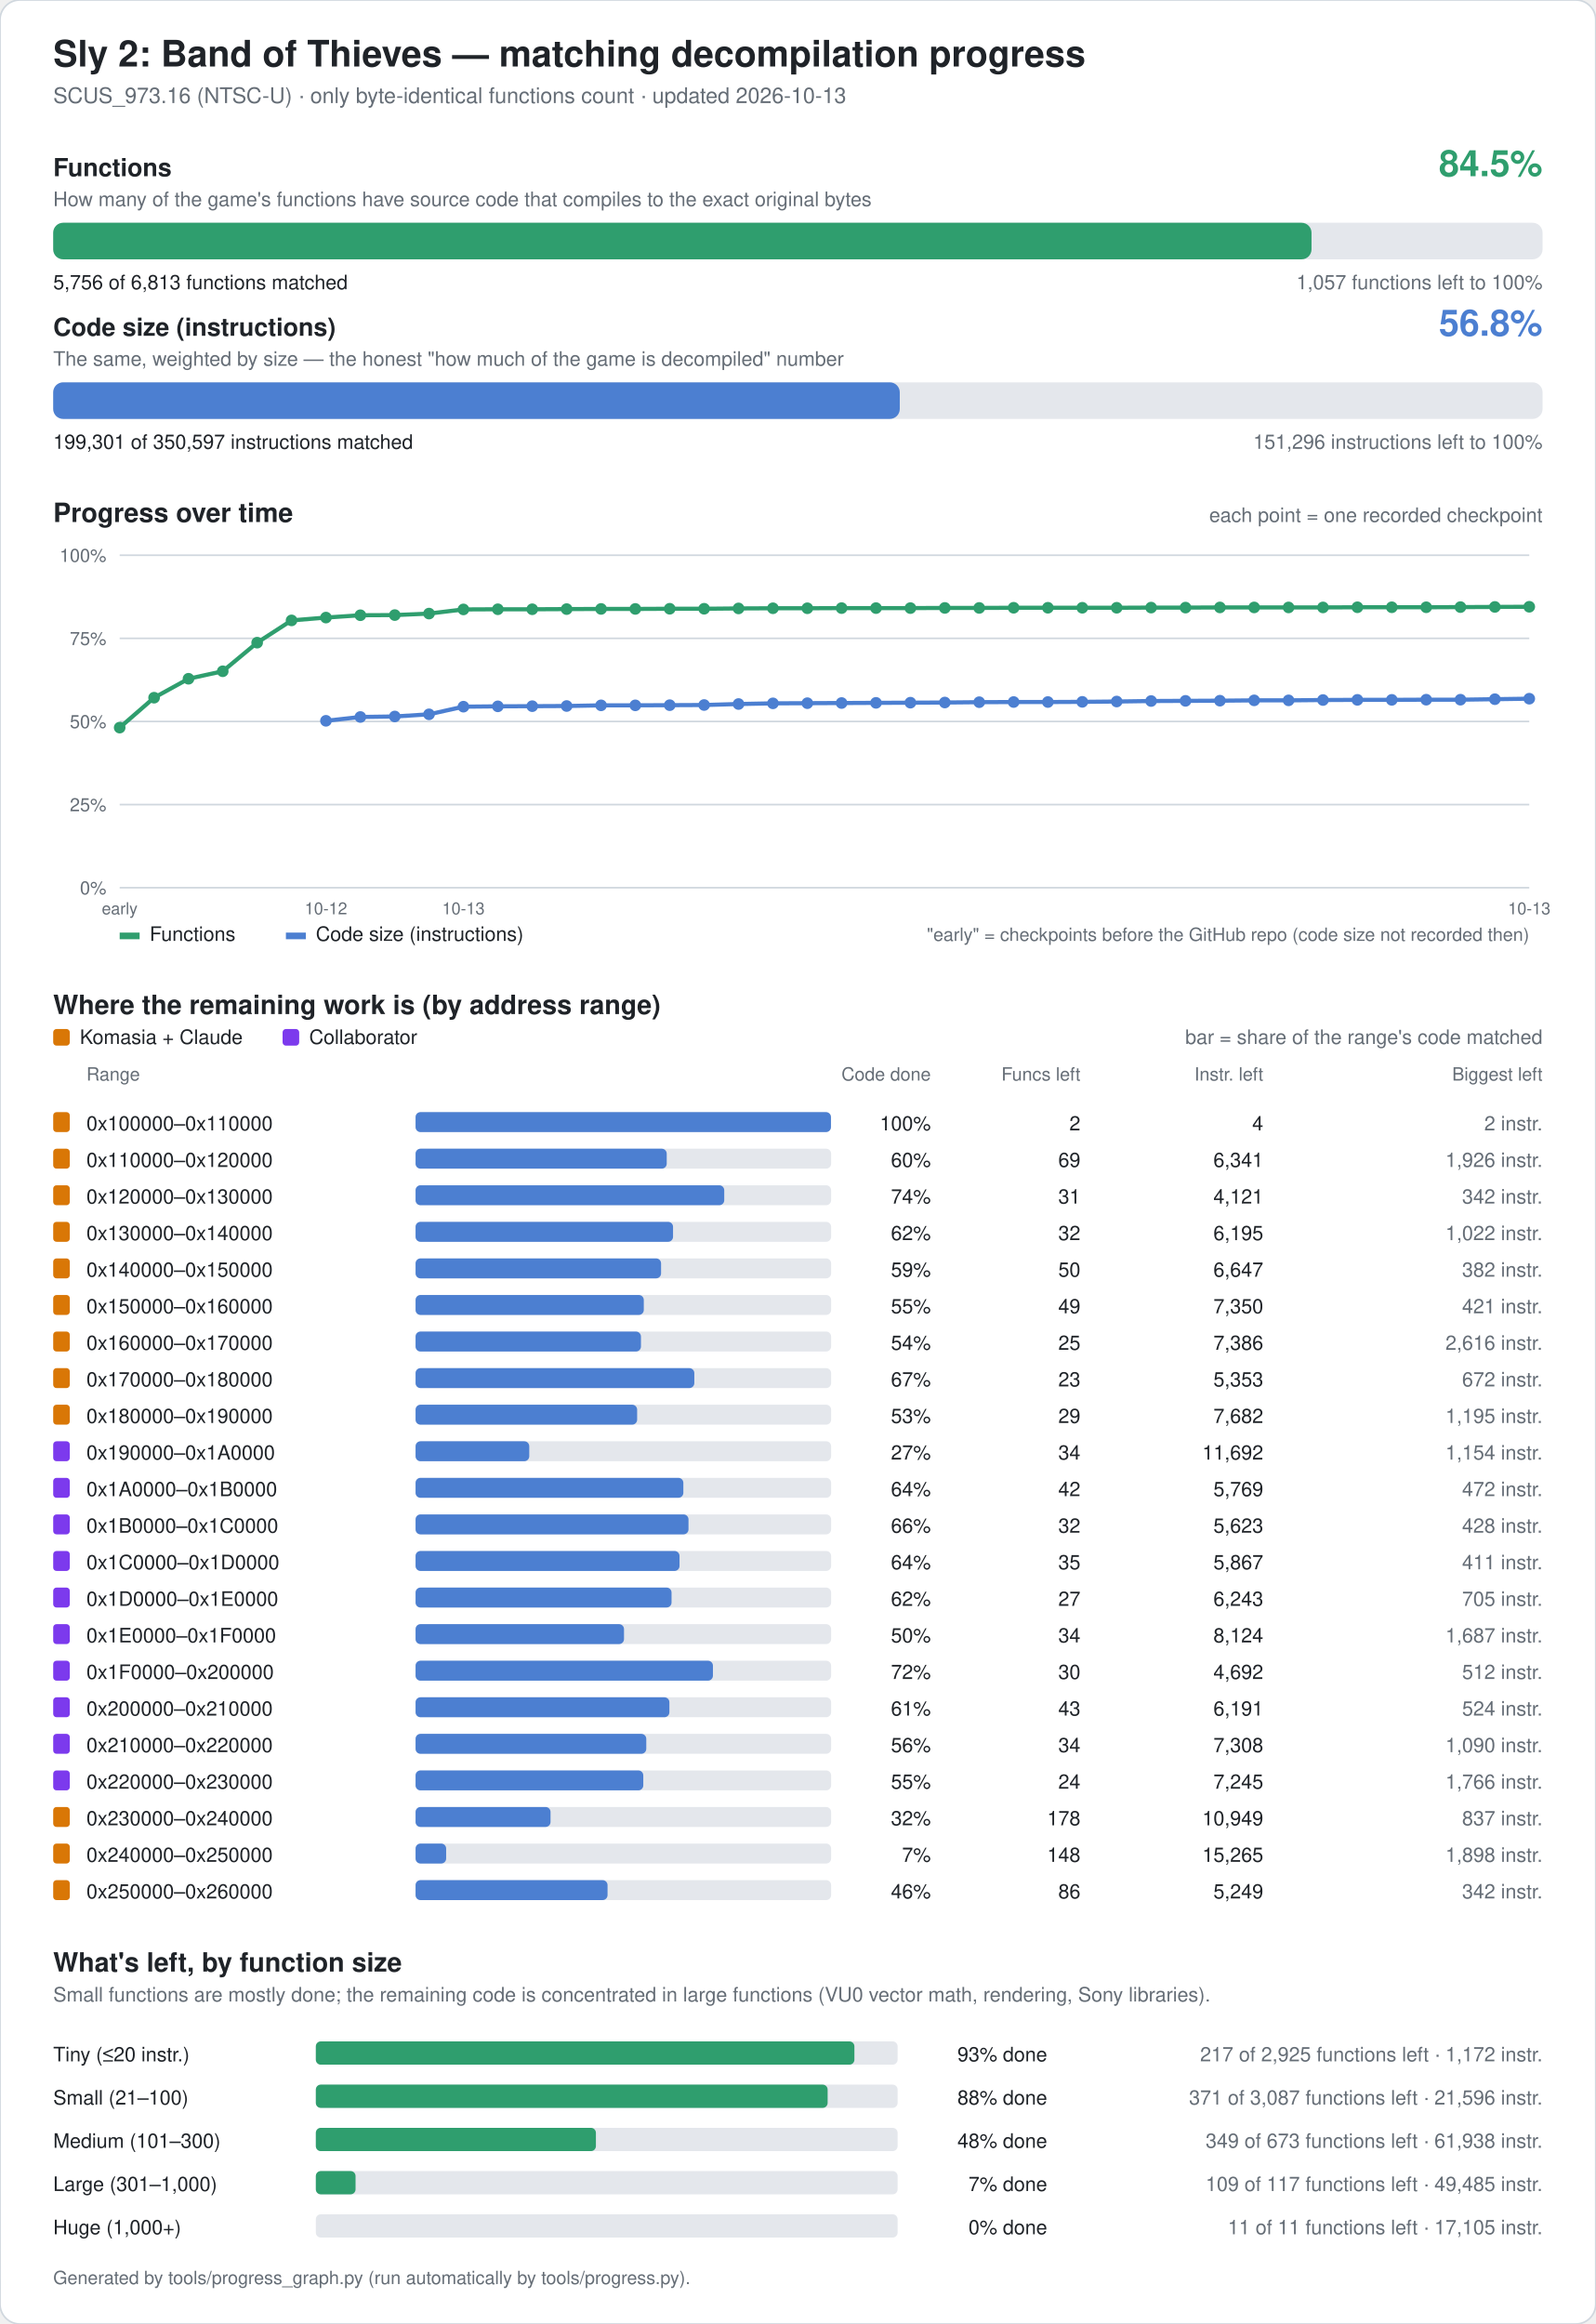
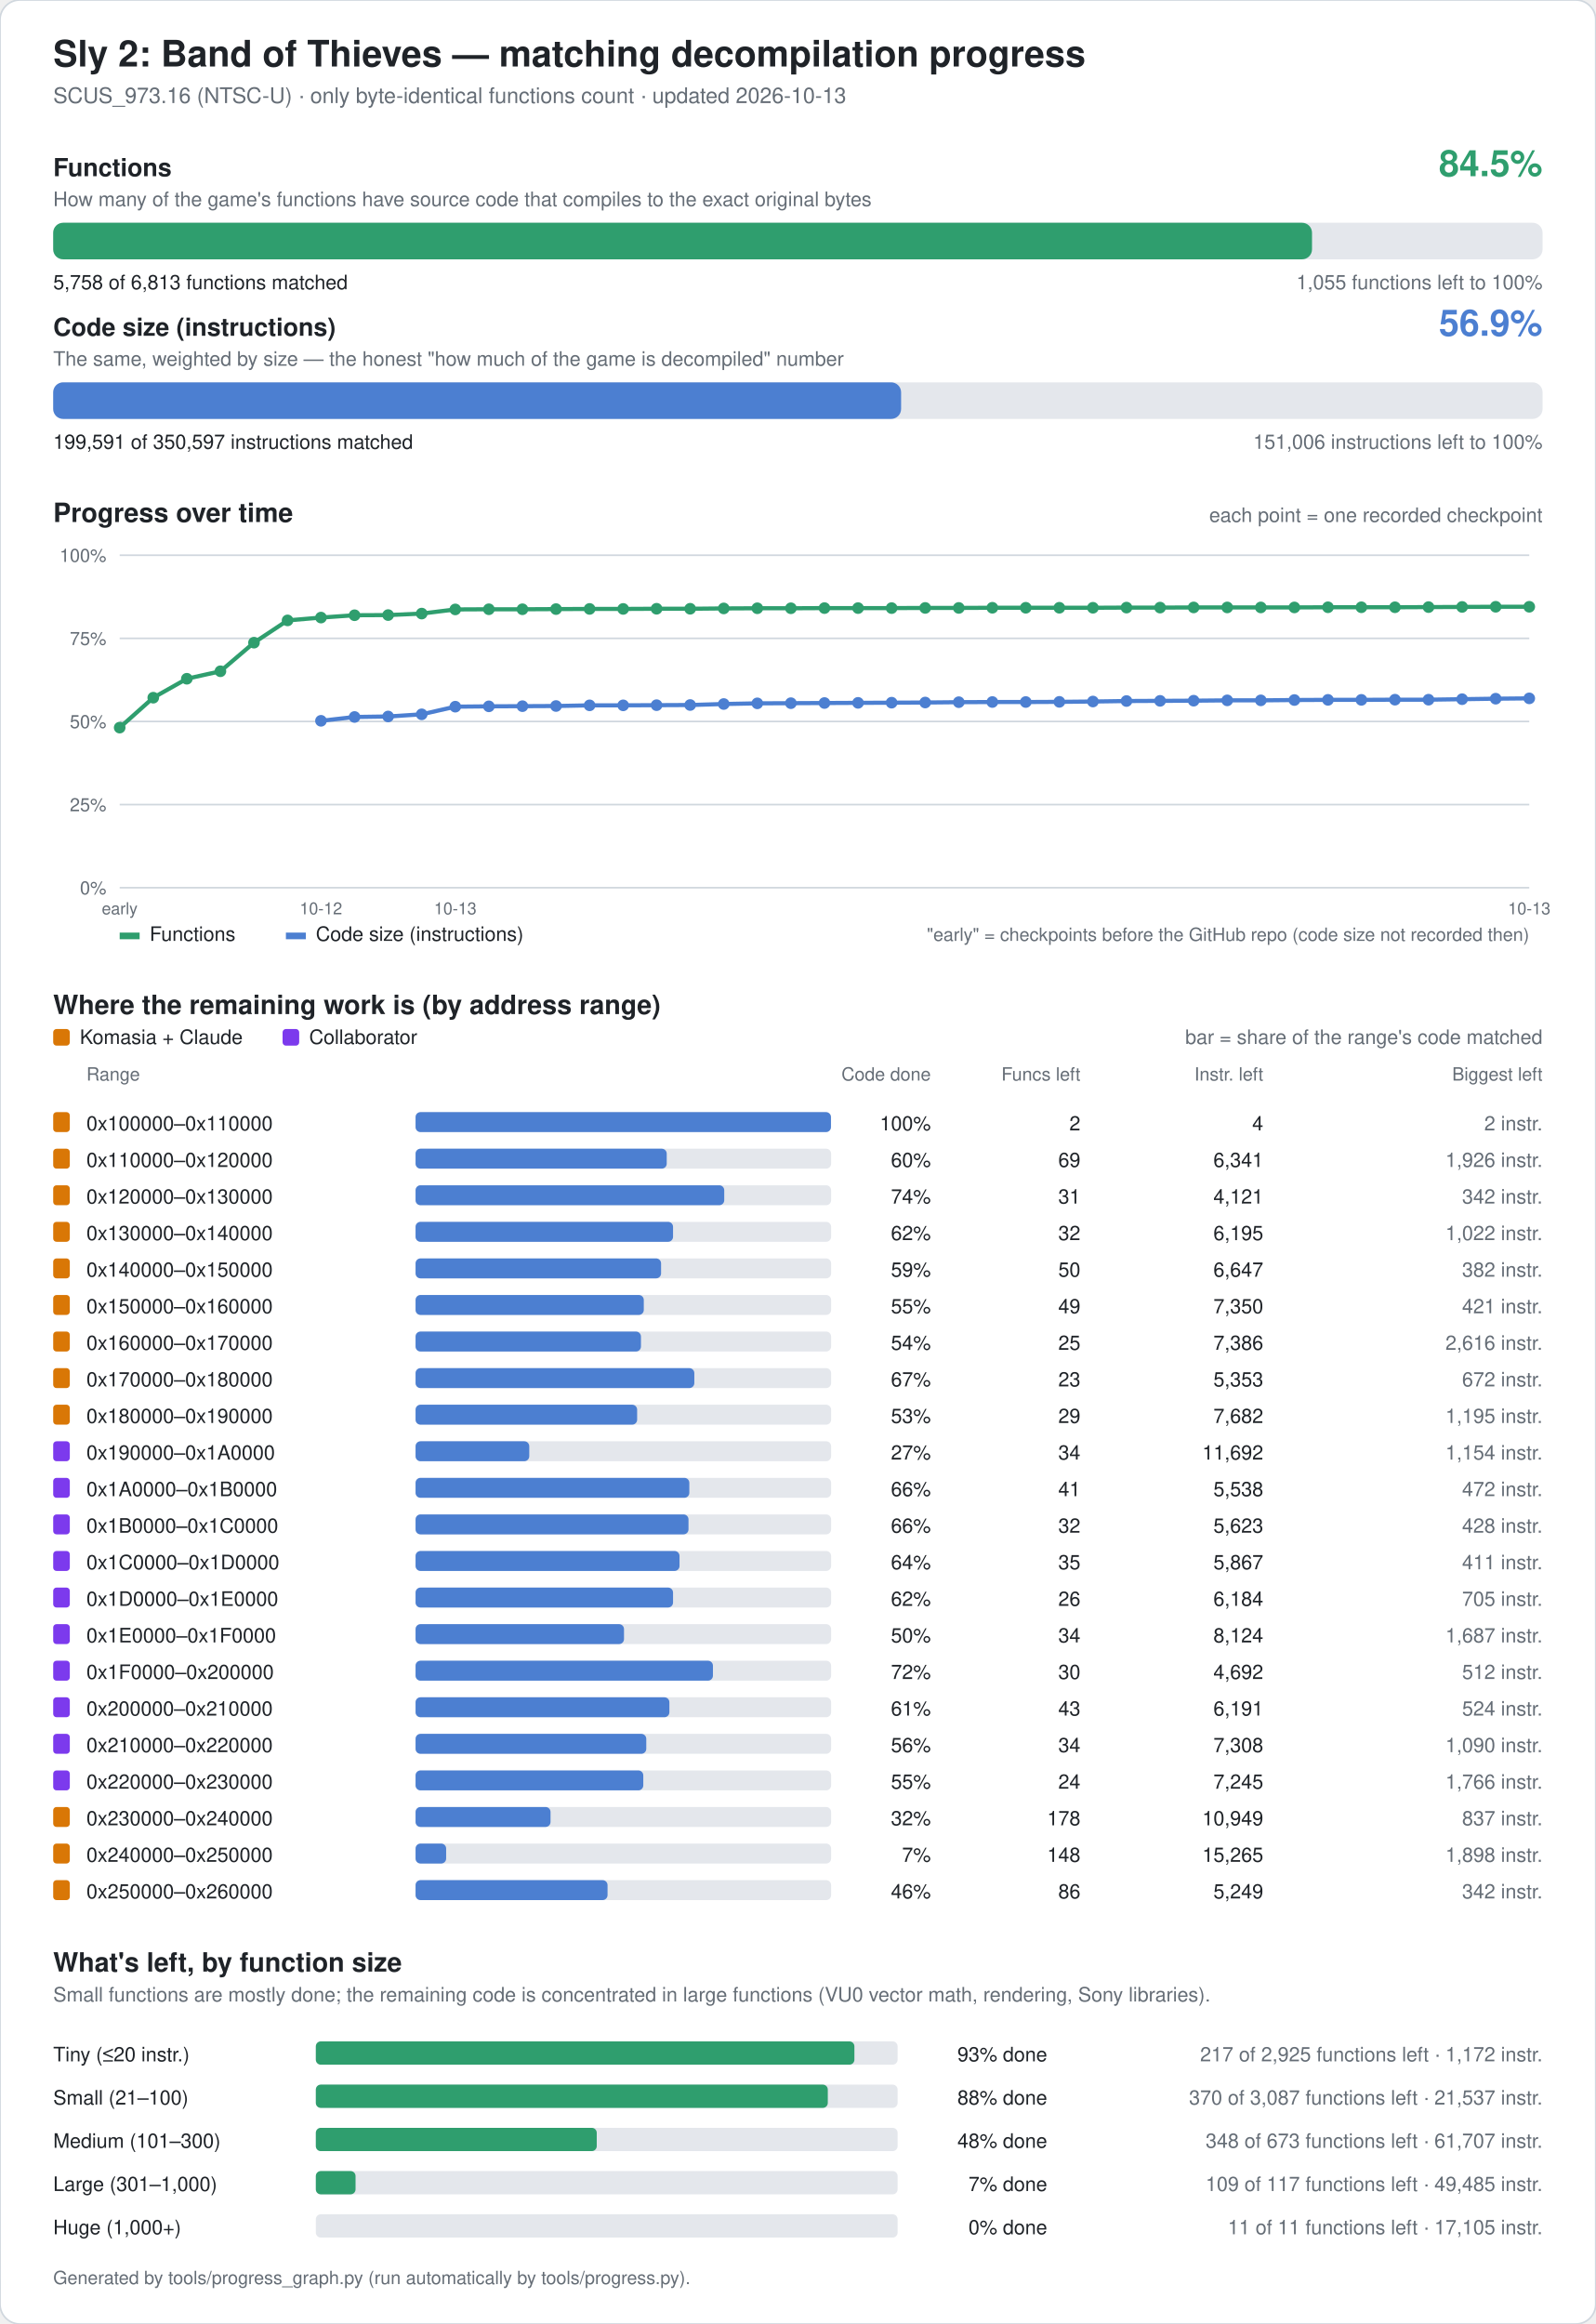
<svg xmlns="http://www.w3.org/2000/svg" width="960" height="1398" viewBox="0 0 960 1398" font-family="-apple-system,BlinkMacSystemFont,Segoe UI,Helvetica,Arial,sans-serif">
  <rect width="960" height="1398" rx="12" fill="#ffffff" stroke="#d0d7de" />
  <text x="32.0" y="40.0" font-size="22" fill="#1f2328" text-anchor="start" font-weight="bold">Sly 2: Band of Thieves — matching decompilation progress</text>
  <text x="32.0" y="62.0" font-size="13" fill="#656d76" text-anchor="start" font-weight="normal">SCUS_973.16 (NTSC-U) · only byte-identical functions count · updated 2026-10-13</text>
  <text x="32.0" y="106.0" font-size="15" fill="#1f2328" text-anchor="start" font-weight="bold">Functions</text>
  <text x="928.0" y="106.0" font-size="22" fill="#2f9e6e" text-anchor="end" font-weight="bold">84.5%</text>
  <text x="32.0" y="124.0" font-size="12" fill="#656d76" text-anchor="start" font-weight="normal">How many of the game's functions have source code that compiles to the exact original bytes</text>
  <rect x="32" y="134" width="896" height="22" rx="6" fill="#e4e7ec" />
-   <rect x="32" y="134" width="757.0" height="22" rx="6" fill="#2f9e6e" />
-   <text x="32.0" y="174.0" font-size="12" fill="#1f2328" text-anchor="start" font-weight="normal">5,756 of 6,813 functions matched</text>
-   <text x="928.0" y="174.0" font-size="12" fill="#656d76" text-anchor="end" font-weight="normal">1,057 functions left to 100%</text>
+   <rect x="32" y="134" width="757.3" height="22" rx="6" fill="#2f9e6e" />
+   <text x="32.0" y="174.0" font-size="12" fill="#1f2328" text-anchor="start" font-weight="normal">5,758 of 6,813 functions matched</text>
+   <text x="928.0" y="174.0" font-size="12" fill="#656d76" text-anchor="end" font-weight="normal">1,055 functions left to 100%</text>
  <text x="32.0" y="202.0" font-size="15" fill="#1f2328" text-anchor="start" font-weight="bold">Code size (instructions)</text>
-   <text x="928.0" y="202.0" font-size="22" fill="#4c7fd1" text-anchor="end" font-weight="bold">56.8%</text>
+   <text x="928.0" y="202.0" font-size="22" fill="#4c7fd1" text-anchor="end" font-weight="bold">56.9%</text>
  <text x="32.0" y="220.0" font-size="12" fill="#656d76" text-anchor="start" font-weight="normal">The same, weighted by size — the honest "how much of the game is decompiled" number</text>
  <rect x="32" y="230" width="896" height="22" rx="6" fill="#e4e7ec" />
-   <rect x="32" y="230" width="509.3" height="22" rx="6" fill="#4c7fd1" />
-   <text x="32.0" y="270.0" font-size="12" fill="#1f2328" text-anchor="start" font-weight="normal">199,301 of 350,597 instructions matched</text>
-   <text x="928.0" y="270.0" font-size="12" fill="#656d76" text-anchor="end" font-weight="normal">151,296 instructions left to 100%</text>
+   <rect x="32" y="230" width="510.1" height="22" rx="6" fill="#4c7fd1" />
+   <text x="32.0" y="270.0" font-size="12" fill="#1f2328" text-anchor="start" font-weight="normal">199,591 of 350,597 instructions matched</text>
+   <text x="928.0" y="270.0" font-size="12" fill="#656d76" text-anchor="end" font-weight="normal">151,006 instructions left to 100%</text>
  <text x="32.0" y="314.0" font-size="16" fill="#1f2328" text-anchor="start" font-weight="bold">Progress over time</text>
  <text x="928.0" y="314.0" font-size="12" fill="#656d76" text-anchor="end" font-weight="normal">each point = one recorded checkpoint</text>
  <line x1="72" y1="534.0" x2="920" y2="534.0" stroke="#d0d7de" stroke-width="1" />
  <text x="64.0" y="538.0" font-size="11" fill="#656d76" text-anchor="end" font-weight="normal">0%</text>
  <line x1="72" y1="484.0" x2="920" y2="484.0" stroke="#d0d7de" stroke-width="1" />
  <text x="64.0" y="488.0" font-size="11" fill="#656d76" text-anchor="end" font-weight="normal">25%</text>
  <line x1="72" y1="434.0" x2="920" y2="434.0" stroke="#d0d7de" stroke-width="1" />
  <text x="64.0" y="438.0" font-size="11" fill="#656d76" text-anchor="end" font-weight="normal">50%</text>
  <line x1="72" y1="384.0" x2="920" y2="384.0" stroke="#d0d7de" stroke-width="1" />
  <text x="64.0" y="388.0" font-size="11" fill="#656d76" text-anchor="end" font-weight="normal">75%</text>
  <line x1="72" y1="334.0" x2="920" y2="334.0" stroke="#d0d7de" stroke-width="1" />
  <text x="64.0" y="338.0" font-size="11" fill="#656d76" text-anchor="end" font-weight="normal">100%</text>
-   <polyline fill="none" stroke="#2f9e6e" stroke-width="2.5" stroke-linejoin="round" points="72.0,437.7 92.7,419.7 113.4,408.3 134.0,403.8 154.7,386.6 175.4,373.2 196.1,371.5 216.8,370.1 237.5,370.0 258.1,369.1 278.8,366.6 299.5,366.5 320.2,366.5 340.9,366.4 361.6,366.3 382.2,366.3 402.9,366.2 423.6,366.2 444.3,366.0 465.0,365.9 485.7,365.9 506.3,365.8 527.0,365.8 547.7,365.8 568.4,365.7 589.1,365.7 609.8,365.6 630.4,365.6 651.1,365.6 671.8,365.6 692.5,365.5 713.2,365.5 733.9,365.4 754.5,365.4 775.2,365.4 795.9,365.4 816.6,365.3 837.3,365.3 858.0,365.3 878.6,365.2 899.3,365.1 920.0,365.0" />
+   <polyline fill="none" stroke="#2f9e6e" stroke-width="2.5" stroke-linejoin="round" points="72.0,437.7 92.2,419.7 112.4,408.3 132.6,403.8 152.8,386.6 173.0,373.2 193.1,371.5 213.3,370.1 233.5,370.0 253.7,369.1 273.9,366.6 294.1,366.5 314.3,366.5 334.5,366.4 354.7,366.3 374.9,366.3 395.0,366.2 415.2,366.2 435.4,366.0 455.6,365.9 475.8,365.9 496.0,365.8 516.2,365.8 536.4,365.8 556.6,365.7 576.8,365.7 597.0,365.6 617.1,365.6 637.3,365.6 657.5,365.6 677.7,365.5 697.9,365.5 718.1,365.4 738.3,365.4 758.5,365.4 778.7,365.4 798.9,365.3 819.0,365.3 839.2,365.3 859.4,365.2 879.6,365.1 899.8,365.0 920.0,365.0" />
  <circle cx="72.0" cy="437.7" r="3.5" fill="#2f9e6e" />
-   <circle cx="92.7" cy="419.7" r="3.5" fill="#2f9e6e" />
-   <circle cx="113.4" cy="408.3" r="3.5" fill="#2f9e6e" />
-   <circle cx="134.0" cy="403.8" r="3.5" fill="#2f9e6e" />
-   <circle cx="154.7" cy="386.6" r="3.5" fill="#2f9e6e" />
-   <circle cx="175.4" cy="373.2" r="3.5" fill="#2f9e6e" />
-   <circle cx="196.1" cy="371.5" r="3.5" fill="#2f9e6e" />
-   <circle cx="216.8" cy="370.1" r="3.5" fill="#2f9e6e" />
-   <circle cx="237.5" cy="370.0" r="3.5" fill="#2f9e6e" />
-   <circle cx="258.1" cy="369.1" r="3.5" fill="#2f9e6e" />
-   <circle cx="278.8" cy="366.6" r="3.5" fill="#2f9e6e" />
-   <circle cx="299.5" cy="366.5" r="3.5" fill="#2f9e6e" />
-   <circle cx="320.2" cy="366.5" r="3.5" fill="#2f9e6e" />
-   <circle cx="340.9" cy="366.4" r="3.5" fill="#2f9e6e" />
-   <circle cx="361.6" cy="366.3" r="3.5" fill="#2f9e6e" />
-   <circle cx="382.2" cy="366.3" r="3.5" fill="#2f9e6e" />
-   <circle cx="402.9" cy="366.2" r="3.5" fill="#2f9e6e" />
-   <circle cx="423.6" cy="366.2" r="3.5" fill="#2f9e6e" />
-   <circle cx="444.3" cy="366.0" r="3.5" fill="#2f9e6e" />
-   <circle cx="465.0" cy="365.9" r="3.5" fill="#2f9e6e" />
-   <circle cx="485.7" cy="365.9" r="3.5" fill="#2f9e6e" />
-   <circle cx="506.3" cy="365.8" r="3.5" fill="#2f9e6e" />
-   <circle cx="527.0" cy="365.8" r="3.5" fill="#2f9e6e" />
-   <circle cx="547.7" cy="365.8" r="3.5" fill="#2f9e6e" />
-   <circle cx="568.4" cy="365.7" r="3.5" fill="#2f9e6e" />
-   <circle cx="589.1" cy="365.7" r="3.5" fill="#2f9e6e" />
-   <circle cx="609.8" cy="365.6" r="3.5" fill="#2f9e6e" />
-   <circle cx="630.4" cy="365.6" r="3.5" fill="#2f9e6e" />
-   <circle cx="651.1" cy="365.6" r="3.5" fill="#2f9e6e" />
-   <circle cx="671.8" cy="365.6" r="3.5" fill="#2f9e6e" />
-   <circle cx="692.5" cy="365.5" r="3.5" fill="#2f9e6e" />
-   <circle cx="713.2" cy="365.5" r="3.5" fill="#2f9e6e" />
-   <circle cx="733.9" cy="365.4" r="3.5" fill="#2f9e6e" />
-   <circle cx="754.5" cy="365.4" r="3.5" fill="#2f9e6e" />
-   <circle cx="775.2" cy="365.4" r="3.5" fill="#2f9e6e" />
-   <circle cx="795.9" cy="365.4" r="3.5" fill="#2f9e6e" />
-   <circle cx="816.6" cy="365.3" r="3.5" fill="#2f9e6e" />
-   <circle cx="837.3" cy="365.3" r="3.5" fill="#2f9e6e" />
-   <circle cx="858.0" cy="365.3" r="3.5" fill="#2f9e6e" />
-   <circle cx="878.6" cy="365.2" r="3.5" fill="#2f9e6e" />
-   <circle cx="899.3" cy="365.1" r="3.5" fill="#2f9e6e" />
+   <circle cx="92.2" cy="419.7" r="3.5" fill="#2f9e6e" />
+   <circle cx="112.4" cy="408.3" r="3.5" fill="#2f9e6e" />
+   <circle cx="132.6" cy="403.8" r="3.5" fill="#2f9e6e" />
+   <circle cx="152.8" cy="386.6" r="3.5" fill="#2f9e6e" />
+   <circle cx="173.0" cy="373.2" r="3.5" fill="#2f9e6e" />
+   <circle cx="193.1" cy="371.5" r="3.5" fill="#2f9e6e" />
+   <circle cx="213.3" cy="370.1" r="3.5" fill="#2f9e6e" />
+   <circle cx="233.5" cy="370.0" r="3.5" fill="#2f9e6e" />
+   <circle cx="253.7" cy="369.1" r="3.5" fill="#2f9e6e" />
+   <circle cx="273.9" cy="366.6" r="3.5" fill="#2f9e6e" />
+   <circle cx="294.1" cy="366.5" r="3.5" fill="#2f9e6e" />
+   <circle cx="314.3" cy="366.5" r="3.5" fill="#2f9e6e" />
+   <circle cx="334.5" cy="366.4" r="3.5" fill="#2f9e6e" />
+   <circle cx="354.7" cy="366.3" r="3.5" fill="#2f9e6e" />
+   <circle cx="374.9" cy="366.3" r="3.5" fill="#2f9e6e" />
+   <circle cx="395.0" cy="366.2" r="3.5" fill="#2f9e6e" />
+   <circle cx="415.2" cy="366.2" r="3.5" fill="#2f9e6e" />
+   <circle cx="435.4" cy="366.0" r="3.5" fill="#2f9e6e" />
+   <circle cx="455.6" cy="365.9" r="3.5" fill="#2f9e6e" />
+   <circle cx="475.8" cy="365.9" r="3.5" fill="#2f9e6e" />
+   <circle cx="496.0" cy="365.8" r="3.5" fill="#2f9e6e" />
+   <circle cx="516.2" cy="365.8" r="3.5" fill="#2f9e6e" />
+   <circle cx="536.4" cy="365.8" r="3.5" fill="#2f9e6e" />
+   <circle cx="556.6" cy="365.7" r="3.5" fill="#2f9e6e" />
+   <circle cx="576.8" cy="365.7" r="3.5" fill="#2f9e6e" />
+   <circle cx="597.0" cy="365.6" r="3.5" fill="#2f9e6e" />
+   <circle cx="617.1" cy="365.6" r="3.5" fill="#2f9e6e" />
+   <circle cx="637.3" cy="365.6" r="3.5" fill="#2f9e6e" />
+   <circle cx="657.5" cy="365.6" r="3.5" fill="#2f9e6e" />
+   <circle cx="677.7" cy="365.5" r="3.5" fill="#2f9e6e" />
+   <circle cx="697.9" cy="365.5" r="3.5" fill="#2f9e6e" />
+   <circle cx="718.1" cy="365.4" r="3.5" fill="#2f9e6e" />
+   <circle cx="738.3" cy="365.4" r="3.5" fill="#2f9e6e" />
+   <circle cx="758.5" cy="365.4" r="3.5" fill="#2f9e6e" />
+   <circle cx="778.7" cy="365.4" r="3.5" fill="#2f9e6e" />
+   <circle cx="798.9" cy="365.3" r="3.5" fill="#2f9e6e" />
+   <circle cx="819.0" cy="365.3" r="3.5" fill="#2f9e6e" />
+   <circle cx="839.2" cy="365.3" r="3.5" fill="#2f9e6e" />
+   <circle cx="859.4" cy="365.2" r="3.5" fill="#2f9e6e" />
+   <circle cx="879.6" cy="365.1" r="3.5" fill="#2f9e6e" />
+   <circle cx="899.8" cy="365.0" r="3.5" fill="#2f9e6e" />
  <circle cx="920.0" cy="365.0" r="3.5" fill="#2f9e6e" />
-   <polyline fill="none" stroke="#4c7fd1" stroke-width="2.5" stroke-linejoin="round" points="196.1,433.6 216.8,431.3 237.5,431.0 258.1,429.7 278.8,425.1 299.5,424.9 320.2,424.8 340.9,424.7 361.6,424.3 382.2,424.3 402.9,424.2 423.6,424.1 444.3,423.5 465.0,423.1 485.7,423.0 506.3,422.9 527.0,422.8 547.7,422.7 568.4,422.6 589.1,422.4 609.8,422.3 630.4,422.3 651.1,422.2 671.8,422.0 692.5,421.7 713.2,421.6 733.9,421.5 754.5,421.3 775.2,421.3 795.9,421.1 816.6,421.0 837.3,421.0 858.0,420.9 878.6,420.9 899.3,420.6 920.0,420.3" />
-   <circle cx="196.1" cy="433.6" r="3.5" fill="#4c7fd1" />
-   <circle cx="216.8" cy="431.3" r="3.5" fill="#4c7fd1" />
-   <circle cx="237.5" cy="431.0" r="3.5" fill="#4c7fd1" />
-   <circle cx="258.1" cy="429.7" r="3.5" fill="#4c7fd1" />
-   <circle cx="278.8" cy="425.1" r="3.5" fill="#4c7fd1" />
-   <circle cx="299.5" cy="424.9" r="3.5" fill="#4c7fd1" />
-   <circle cx="320.2" cy="424.8" r="3.5" fill="#4c7fd1" />
-   <circle cx="340.9" cy="424.7" r="3.5" fill="#4c7fd1" />
-   <circle cx="361.6" cy="424.3" r="3.5" fill="#4c7fd1" />
-   <circle cx="382.2" cy="424.3" r="3.5" fill="#4c7fd1" />
-   <circle cx="402.9" cy="424.2" r="3.5" fill="#4c7fd1" />
-   <circle cx="423.6" cy="424.1" r="3.5" fill="#4c7fd1" />
-   <circle cx="444.3" cy="423.5" r="3.5" fill="#4c7fd1" />
-   <circle cx="465.0" cy="423.1" r="3.5" fill="#4c7fd1" />
-   <circle cx="485.7" cy="423.0" r="3.5" fill="#4c7fd1" />
-   <circle cx="506.3" cy="422.9" r="3.5" fill="#4c7fd1" />
-   <circle cx="527.0" cy="422.8" r="3.5" fill="#4c7fd1" />
-   <circle cx="547.7" cy="422.7" r="3.5" fill="#4c7fd1" />
-   <circle cx="568.4" cy="422.6" r="3.5" fill="#4c7fd1" />
-   <circle cx="589.1" cy="422.4" r="3.5" fill="#4c7fd1" />
-   <circle cx="609.8" cy="422.3" r="3.5" fill="#4c7fd1" />
-   <circle cx="630.4" cy="422.3" r="3.5" fill="#4c7fd1" />
-   <circle cx="651.1" cy="422.2" r="3.5" fill="#4c7fd1" />
-   <circle cx="671.8" cy="422.0" r="3.5" fill="#4c7fd1" />
-   <circle cx="692.5" cy="421.7" r="3.5" fill="#4c7fd1" />
-   <circle cx="713.2" cy="421.6" r="3.5" fill="#4c7fd1" />
-   <circle cx="733.9" cy="421.5" r="3.5" fill="#4c7fd1" />
-   <circle cx="754.5" cy="421.3" r="3.5" fill="#4c7fd1" />
-   <circle cx="775.2" cy="421.3" r="3.5" fill="#4c7fd1" />
-   <circle cx="795.9" cy="421.1" r="3.5" fill="#4c7fd1" />
-   <circle cx="816.6" cy="421.0" r="3.5" fill="#4c7fd1" />
-   <circle cx="837.3" cy="421.0" r="3.5" fill="#4c7fd1" />
-   <circle cx="858.0" cy="420.9" r="3.5" fill="#4c7fd1" />
-   <circle cx="878.6" cy="420.9" r="3.5" fill="#4c7fd1" />
-   <circle cx="899.3" cy="420.6" r="3.5" fill="#4c7fd1" />
-   <circle cx="920.0" cy="420.3" r="3.5" fill="#4c7fd1" />
+   <polyline fill="none" stroke="#4c7fd1" stroke-width="2.5" stroke-linejoin="round" points="193.1,433.6 213.3,431.3 233.5,431.0 253.7,429.7 273.9,425.1 294.1,424.9 314.3,424.8 334.5,424.7 354.7,424.3 374.9,424.3 395.0,424.2 415.2,424.1 435.4,423.5 455.6,423.1 475.8,423.0 496.0,422.9 516.2,422.8 536.4,422.7 556.6,422.6 576.8,422.4 597.0,422.3 617.1,422.3 637.3,422.2 657.5,422.0 677.7,421.7 697.9,421.6 718.1,421.5 738.3,421.3 758.5,421.3 778.7,421.1 798.9,421.0 819.0,421.0 839.2,420.9 859.4,420.9 879.6,420.6 899.8,420.3 920.0,420.1" />
+   <circle cx="193.1" cy="433.6" r="3.5" fill="#4c7fd1" />
+   <circle cx="213.3" cy="431.3" r="3.5" fill="#4c7fd1" />
+   <circle cx="233.5" cy="431.0" r="3.5" fill="#4c7fd1" />
+   <circle cx="253.7" cy="429.7" r="3.5" fill="#4c7fd1" />
+   <circle cx="273.9" cy="425.1" r="3.5" fill="#4c7fd1" />
+   <circle cx="294.1" cy="424.9" r="3.5" fill="#4c7fd1" />
+   <circle cx="314.3" cy="424.8" r="3.5" fill="#4c7fd1" />
+   <circle cx="334.5" cy="424.7" r="3.5" fill="#4c7fd1" />
+   <circle cx="354.7" cy="424.3" r="3.5" fill="#4c7fd1" />
+   <circle cx="374.9" cy="424.3" r="3.5" fill="#4c7fd1" />
+   <circle cx="395.0" cy="424.2" r="3.5" fill="#4c7fd1" />
+   <circle cx="415.2" cy="424.1" r="3.5" fill="#4c7fd1" />
+   <circle cx="435.4" cy="423.5" r="3.5" fill="#4c7fd1" />
+   <circle cx="455.6" cy="423.1" r="3.5" fill="#4c7fd1" />
+   <circle cx="475.8" cy="423.0" r="3.5" fill="#4c7fd1" />
+   <circle cx="496.0" cy="422.9" r="3.5" fill="#4c7fd1" />
+   <circle cx="516.2" cy="422.8" r="3.5" fill="#4c7fd1" />
+   <circle cx="536.4" cy="422.7" r="3.5" fill="#4c7fd1" />
+   <circle cx="556.6" cy="422.6" r="3.5" fill="#4c7fd1" />
+   <circle cx="576.8" cy="422.4" r="3.5" fill="#4c7fd1" />
+   <circle cx="597.0" cy="422.3" r="3.5" fill="#4c7fd1" />
+   <circle cx="617.1" cy="422.3" r="3.5" fill="#4c7fd1" />
+   <circle cx="637.3" cy="422.2" r="3.5" fill="#4c7fd1" />
+   <circle cx="657.5" cy="422.0" r="3.5" fill="#4c7fd1" />
+   <circle cx="677.7" cy="421.7" r="3.5" fill="#4c7fd1" />
+   <circle cx="697.9" cy="421.6" r="3.5" fill="#4c7fd1" />
+   <circle cx="718.1" cy="421.5" r="3.5" fill="#4c7fd1" />
+   <circle cx="738.3" cy="421.3" r="3.5" fill="#4c7fd1" />
+   <circle cx="758.5" cy="421.3" r="3.5" fill="#4c7fd1" />
+   <circle cx="778.7" cy="421.1" r="3.5" fill="#4c7fd1" />
+   <circle cx="798.9" cy="421.0" r="3.5" fill="#4c7fd1" />
+   <circle cx="819.0" cy="421.0" r="3.5" fill="#4c7fd1" />
+   <circle cx="839.2" cy="420.9" r="3.5" fill="#4c7fd1" />
+   <circle cx="859.4" cy="420.9" r="3.5" fill="#4c7fd1" />
+   <circle cx="879.6" cy="420.6" r="3.5" fill="#4c7fd1" />
+   <circle cx="899.8" cy="420.3" r="3.5" fill="#4c7fd1" />
+   <circle cx="920.0" cy="420.1" r="3.5" fill="#4c7fd1" />
  <text x="72.0" y="550.0" font-size="10" fill="#656d76" text-anchor="middle" font-weight="normal">early</text>
-   <text x="196.1" y="550.0" font-size="10" fill="#656d76" text-anchor="middle" font-weight="normal">10-12</text>
-   <text x="278.8" y="550.0" font-size="10" fill="#656d76" text-anchor="middle" font-weight="normal">10-13</text>
+   <text x="193.1" y="550.0" font-size="10" fill="#656d76" text-anchor="middle" font-weight="normal">10-12</text>
+   <text x="273.9" y="550.0" font-size="10" fill="#656d76" text-anchor="middle" font-weight="normal">10-13</text>
  <text x="920.0" y="550.0" font-size="10" fill="#656d76" text-anchor="middle" font-weight="normal">10-13</text>
  <rect x="72" y="561" width="12" height="4" fill="#2f9e6e" />
  <text x="90.0" y="566.0" font-size="12" fill="#1f2328" text-anchor="start" font-weight="normal">Functions</text>
  <rect x="172" y="561" width="12" height="4" fill="#4c7fd1" />
  <text x="190.0" y="566.0" font-size="12" fill="#1f2328" text-anchor="start" font-weight="normal">Code size (instructions)</text>
  <text x="920.0" y="566.0" font-size="11" fill="#656d76" text-anchor="end" font-weight="normal">"early" = checkpoints before the GitHub repo (code size not recorded then)</text>
  <text x="32.0" y="610.0" font-size="16" fill="#1f2328" text-anchor="start" font-weight="bold">Where the remaining work is (by address range)</text>
  <rect x="32" y="619" width="10" height="10" rx="2" fill="#d97706" />
  <text x="48.0" y="628.0" font-size="12" fill="#1f2328" text-anchor="start" font-weight="normal">Komasia + Claude</text>
  <rect x="170" y="619" width="10" height="10" rx="2" fill="#7c3aed" />
  <text x="186.0" y="628.0" font-size="12" fill="#1f2328" text-anchor="start" font-weight="normal">Collaborator</text>
  <text x="928.0" y="628.0" font-size="12" fill="#656d76" text-anchor="end" font-weight="normal">bar = share of the range's code matched</text>
  <text x="52.0" y="650.0" font-size="11" fill="#656d76" text-anchor="start" font-weight="normal">Range</text>
  <text x="560.0" y="650.0" font-size="11" fill="#656d76" text-anchor="end" font-weight="normal">Code done</text>
  <text x="650.0" y="650.0" font-size="11" fill="#656d76" text-anchor="end" font-weight="normal">Funcs left</text>
  <text x="760.0" y="650.0" font-size="11" fill="#656d76" text-anchor="end" font-weight="normal">Instr. left</text>
  <text x="928.0" y="650.0" font-size="11" fill="#656d76" text-anchor="end" font-weight="normal">Biggest left</text>
  <rect x="32" y="669" width="10" height="12" rx="2" fill="#d97706" />
  <text x="52.0" y="680.0" font-size="12" fill="#1f2328" text-anchor="start" font-weight="normal">0x100000–0x110000</text>
  <rect x="250" y="669" width="250" height="12" rx="3" fill="#e4e7ec" />
  <rect x="250" y="669" width="249.9" height="12" rx="3" fill="#4c7fd1" />
  <text x="560.0" y="680.0" font-size="12" fill="#1f2328" text-anchor="end" font-weight="normal">100%</text>
  <text x="650.0" y="680.0" font-size="12" fill="#1f2328" text-anchor="end" font-weight="normal">2</text>
  <text x="760.0" y="680.0" font-size="12" fill="#1f2328" text-anchor="end" font-weight="normal">4</text>
  <text x="928.0" y="680.0" font-size="12" fill="#656d76" text-anchor="end" font-weight="normal">2 instr.</text>
  <rect x="32" y="691" width="10" height="12" rx="2" fill="#d97706" />
  <text x="52.0" y="702.0" font-size="12" fill="#1f2328" text-anchor="start" font-weight="normal">0x110000–0x120000</text>
  <rect x="250" y="691" width="250" height="12" rx="3" fill="#e4e7ec" />
  <rect x="250" y="691" width="151.1" height="12" rx="3" fill="#4c7fd1" />
  <text x="560.0" y="702.0" font-size="12" fill="#1f2328" text-anchor="end" font-weight="normal">60%</text>
  <text x="650.0" y="702.0" font-size="12" fill="#1f2328" text-anchor="end" font-weight="normal">69</text>
  <text x="760.0" y="702.0" font-size="12" fill="#1f2328" text-anchor="end" font-weight="normal">6,341</text>
  <text x="928.0" y="702.0" font-size="12" fill="#656d76" text-anchor="end" font-weight="normal">1,926 instr.</text>
  <rect x="32" y="713" width="10" height="12" rx="2" fill="#d97706" />
  <text x="52.0" y="724.0" font-size="12" fill="#1f2328" text-anchor="start" font-weight="normal">0x120000–0x130000</text>
  <rect x="250" y="713" width="250" height="12" rx="3" fill="#e4e7ec" />
  <rect x="250" y="713" width="185.7" height="12" rx="3" fill="#4c7fd1" />
  <text x="560.0" y="724.0" font-size="12" fill="#1f2328" text-anchor="end" font-weight="normal">74%</text>
  <text x="650.0" y="724.0" font-size="12" fill="#1f2328" text-anchor="end" font-weight="normal">31</text>
  <text x="760.0" y="724.0" font-size="12" fill="#1f2328" text-anchor="end" font-weight="normal">4,121</text>
  <text x="928.0" y="724.0" font-size="12" fill="#656d76" text-anchor="end" font-weight="normal">342 instr.</text>
  <rect x="32" y="735" width="10" height="12" rx="2" fill="#d97706" />
  <text x="52.0" y="746.0" font-size="12" fill="#1f2328" text-anchor="start" font-weight="normal">0x130000–0x140000</text>
  <rect x="250" y="735" width="250" height="12" rx="3" fill="#e4e7ec" />
  <rect x="250" y="735" width="154.9" height="12" rx="3" fill="#4c7fd1" />
  <text x="560.0" y="746.0" font-size="12" fill="#1f2328" text-anchor="end" font-weight="normal">62%</text>
  <text x="650.0" y="746.0" font-size="12" fill="#1f2328" text-anchor="end" font-weight="normal">32</text>
  <text x="760.0" y="746.0" font-size="12" fill="#1f2328" text-anchor="end" font-weight="normal">6,195</text>
  <text x="928.0" y="746.0" font-size="12" fill="#656d76" text-anchor="end" font-weight="normal">1,022 instr.</text>
  <rect x="32" y="757" width="10" height="12" rx="2" fill="#d97706" />
  <text x="52.0" y="768.0" font-size="12" fill="#1f2328" text-anchor="start" font-weight="normal">0x140000–0x150000</text>
  <rect x="250" y="757" width="250" height="12" rx="3" fill="#e4e7ec" />
  <rect x="250" y="757" width="147.7" height="12" rx="3" fill="#4c7fd1" />
  <text x="560.0" y="768.0" font-size="12" fill="#1f2328" text-anchor="end" font-weight="normal">59%</text>
  <text x="650.0" y="768.0" font-size="12" fill="#1f2328" text-anchor="end" font-weight="normal">50</text>
  <text x="760.0" y="768.0" font-size="12" fill="#1f2328" text-anchor="end" font-weight="normal">6,647</text>
  <text x="928.0" y="768.0" font-size="12" fill="#656d76" text-anchor="end" font-weight="normal">382 instr.</text>
  <rect x="32" y="779" width="10" height="12" rx="2" fill="#d97706" />
  <text x="52.0" y="790.0" font-size="12" fill="#1f2328" text-anchor="start" font-weight="normal">0x150000–0x160000</text>
  <rect x="250" y="779" width="250" height="12" rx="3" fill="#e4e7ec" />
  <rect x="250" y="779" width="137.3" height="12" rx="3" fill="#4c7fd1" />
  <text x="560.0" y="790.0" font-size="12" fill="#1f2328" text-anchor="end" font-weight="normal">55%</text>
  <text x="650.0" y="790.0" font-size="12" fill="#1f2328" text-anchor="end" font-weight="normal">49</text>
  <text x="760.0" y="790.0" font-size="12" fill="#1f2328" text-anchor="end" font-weight="normal">7,350</text>
  <text x="928.0" y="790.0" font-size="12" fill="#656d76" text-anchor="end" font-weight="normal">421 instr.</text>
  <rect x="32" y="801" width="10" height="12" rx="2" fill="#d97706" />
  <text x="52.0" y="812.0" font-size="12" fill="#1f2328" text-anchor="start" font-weight="normal">0x160000–0x170000</text>
  <rect x="250" y="801" width="250" height="12" rx="3" fill="#e4e7ec" />
  <rect x="250" y="801" width="135.6" height="12" rx="3" fill="#4c7fd1" />
  <text x="560.0" y="812.0" font-size="12" fill="#1f2328" text-anchor="end" font-weight="normal">54%</text>
  <text x="650.0" y="812.0" font-size="12" fill="#1f2328" text-anchor="end" font-weight="normal">25</text>
  <text x="760.0" y="812.0" font-size="12" fill="#1f2328" text-anchor="end" font-weight="normal">7,386</text>
  <text x="928.0" y="812.0" font-size="12" fill="#656d76" text-anchor="end" font-weight="normal">2,616 instr.</text>
  <rect x="32" y="823" width="10" height="12" rx="2" fill="#d97706" />
  <text x="52.0" y="834.0" font-size="12" fill="#1f2328" text-anchor="start" font-weight="normal">0x170000–0x180000</text>
  <rect x="250" y="823" width="250" height="12" rx="3" fill="#e4e7ec" />
  <rect x="250" y="823" width="167.7" height="12" rx="3" fill="#4c7fd1" />
  <text x="560.0" y="834.0" font-size="12" fill="#1f2328" text-anchor="end" font-weight="normal">67%</text>
  <text x="650.0" y="834.0" font-size="12" fill="#1f2328" text-anchor="end" font-weight="normal">23</text>
  <text x="760.0" y="834.0" font-size="12" fill="#1f2328" text-anchor="end" font-weight="normal">5,353</text>
  <text x="928.0" y="834.0" font-size="12" fill="#656d76" text-anchor="end" font-weight="normal">672 instr.</text>
  <rect x="32" y="845" width="10" height="12" rx="2" fill="#d97706" />
  <text x="52.0" y="856.0" font-size="12" fill="#1f2328" text-anchor="start" font-weight="normal">0x180000–0x190000</text>
  <rect x="250" y="845" width="250" height="12" rx="3" fill="#e4e7ec" />
  <rect x="250" y="845" width="133.3" height="12" rx="3" fill="#4c7fd1" />
  <text x="560.0" y="856.0" font-size="12" fill="#1f2328" text-anchor="end" font-weight="normal">53%</text>
  <text x="650.0" y="856.0" font-size="12" fill="#1f2328" text-anchor="end" font-weight="normal">29</text>
  <text x="760.0" y="856.0" font-size="12" fill="#1f2328" text-anchor="end" font-weight="normal">7,682</text>
  <text x="928.0" y="856.0" font-size="12" fill="#656d76" text-anchor="end" font-weight="normal">1,195 instr.</text>
  <rect x="32" y="867" width="10" height="12" rx="2" fill="#7c3aed" />
  <text x="52.0" y="878.0" font-size="12" fill="#1f2328" text-anchor="start" font-weight="normal">0x190000–0x1A0000</text>
  <rect x="250" y="867" width="250" height="12" rx="3" fill="#e4e7ec" />
  <rect x="250" y="867" width="68.4" height="12" rx="3" fill="#4c7fd1" />
  <text x="560.0" y="878.0" font-size="12" fill="#1f2328" text-anchor="end" font-weight="normal">27%</text>
  <text x="650.0" y="878.0" font-size="12" fill="#1f2328" text-anchor="end" font-weight="normal">34</text>
  <text x="760.0" y="878.0" font-size="12" fill="#1f2328" text-anchor="end" font-weight="normal">11,692</text>
  <text x="928.0" y="878.0" font-size="12" fill="#656d76" text-anchor="end" font-weight="normal">1,154 instr.</text>
  <rect x="32" y="889" width="10" height="12" rx="2" fill="#7c3aed" />
  <text x="52.0" y="900.0" font-size="12" fill="#1f2328" text-anchor="start" font-weight="normal">0x1A0000–0x1B0000</text>
  <rect x="250" y="889" width="250" height="12" rx="3" fill="#e4e7ec" />
-   <rect x="250" y="889" width="161.1" height="12" rx="3" fill="#4c7fd1" />
-   <text x="560.0" y="900.0" font-size="12" fill="#1f2328" text-anchor="end" font-weight="normal">64%</text>
-   <text x="650.0" y="900.0" font-size="12" fill="#1f2328" text-anchor="end" font-weight="normal">42</text>
-   <text x="760.0" y="900.0" font-size="12" fill="#1f2328" text-anchor="end" font-weight="normal">5,769</text>
+   <rect x="250" y="889" width="164.7" height="12" rx="3" fill="#4c7fd1" />
+   <text x="560.0" y="900.0" font-size="12" fill="#1f2328" text-anchor="end" font-weight="normal">66%</text>
+   <text x="650.0" y="900.0" font-size="12" fill="#1f2328" text-anchor="end" font-weight="normal">41</text>
+   <text x="760.0" y="900.0" font-size="12" fill="#1f2328" text-anchor="end" font-weight="normal">5,538</text>
  <text x="928.0" y="900.0" font-size="12" fill="#656d76" text-anchor="end" font-weight="normal">472 instr.</text>
  <rect x="32" y="911" width="10" height="12" rx="2" fill="#7c3aed" />
  <text x="52.0" y="922.0" font-size="12" fill="#1f2328" text-anchor="start" font-weight="normal">0x1B0000–0x1C0000</text>
  <rect x="250" y="911" width="250" height="12" rx="3" fill="#e4e7ec" />
  <rect x="250" y="911" width="164.2" height="12" rx="3" fill="#4c7fd1" />
  <text x="560.0" y="922.0" font-size="12" fill="#1f2328" text-anchor="end" font-weight="normal">66%</text>
  <text x="650.0" y="922.0" font-size="12" fill="#1f2328" text-anchor="end" font-weight="normal">32</text>
  <text x="760.0" y="922.0" font-size="12" fill="#1f2328" text-anchor="end" font-weight="normal">5,623</text>
  <text x="928.0" y="922.0" font-size="12" fill="#656d76" text-anchor="end" font-weight="normal">428 instr.</text>
  <rect x="32" y="933" width="10" height="12" rx="2" fill="#7c3aed" />
  <text x="52.0" y="944.0" font-size="12" fill="#1f2328" text-anchor="start" font-weight="normal">0x1C0000–0x1D0000</text>
  <rect x="250" y="933" width="250" height="12" rx="3" fill="#e4e7ec" />
  <rect x="250" y="933" width="158.8" height="12" rx="3" fill="#4c7fd1" />
  <text x="560.0" y="944.0" font-size="12" fill="#1f2328" text-anchor="end" font-weight="normal">64%</text>
  <text x="650.0" y="944.0" font-size="12" fill="#1f2328" text-anchor="end" font-weight="normal">35</text>
  <text x="760.0" y="944.0" font-size="12" fill="#1f2328" text-anchor="end" font-weight="normal">5,867</text>
  <text x="928.0" y="944.0" font-size="12" fill="#656d76" text-anchor="end" font-weight="normal">411 instr.</text>
  <rect x="32" y="955" width="10" height="12" rx="2" fill="#7c3aed" />
  <text x="52.0" y="966.0" font-size="12" fill="#1f2328" text-anchor="start" font-weight="normal">0x1D0000–0x1E0000</text>
  <rect x="250" y="955" width="250" height="12" rx="3" fill="#e4e7ec" />
-   <rect x="250" y="955" width="154.0" height="12" rx="3" fill="#4c7fd1" />
+   <rect x="250" y="955" width="154.9" height="12" rx="3" fill="#4c7fd1" />
  <text x="560.0" y="966.0" font-size="12" fill="#1f2328" text-anchor="end" font-weight="normal">62%</text>
-   <text x="650.0" y="966.0" font-size="12" fill="#1f2328" text-anchor="end" font-weight="normal">27</text>
-   <text x="760.0" y="966.0" font-size="12" fill="#1f2328" text-anchor="end" font-weight="normal">6,243</text>
+   <text x="650.0" y="966.0" font-size="12" fill="#1f2328" text-anchor="end" font-weight="normal">26</text>
+   <text x="760.0" y="966.0" font-size="12" fill="#1f2328" text-anchor="end" font-weight="normal">6,184</text>
  <text x="928.0" y="966.0" font-size="12" fill="#656d76" text-anchor="end" font-weight="normal">705 instr.</text>
  <rect x="32" y="977" width="10" height="12" rx="2" fill="#7c3aed" />
  <text x="52.0" y="988.0" font-size="12" fill="#1f2328" text-anchor="start" font-weight="normal">0x1E0000–0x1F0000</text>
  <rect x="250" y="977" width="250" height="12" rx="3" fill="#e4e7ec" />
  <rect x="250" y="977" width="125.4" height="12" rx="3" fill="#4c7fd1" />
  <text x="560.0" y="988.0" font-size="12" fill="#1f2328" text-anchor="end" font-weight="normal">50%</text>
  <text x="650.0" y="988.0" font-size="12" fill="#1f2328" text-anchor="end" font-weight="normal">34</text>
  <text x="760.0" y="988.0" font-size="12" fill="#1f2328" text-anchor="end" font-weight="normal">8,124</text>
  <text x="928.0" y="988.0" font-size="12" fill="#656d76" text-anchor="end" font-weight="normal">1,687 instr.</text>
  <rect x="32" y="999" width="10" height="12" rx="2" fill="#7c3aed" />
  <text x="52.0" y="1010.0" font-size="12" fill="#1f2328" text-anchor="start" font-weight="normal">0x1F0000–0x200000</text>
  <rect x="250" y="999" width="250" height="12" rx="3" fill="#e4e7ec" />
  <rect x="250" y="999" width="178.9" height="12" rx="3" fill="#4c7fd1" />
  <text x="560.0" y="1010.0" font-size="12" fill="#1f2328" text-anchor="end" font-weight="normal">72%</text>
  <text x="650.0" y="1010.0" font-size="12" fill="#1f2328" text-anchor="end" font-weight="normal">30</text>
  <text x="760.0" y="1010.0" font-size="12" fill="#1f2328" text-anchor="end" font-weight="normal">4,692</text>
  <text x="928.0" y="1010.0" font-size="12" fill="#656d76" text-anchor="end" font-weight="normal">512 instr.</text>
  <rect x="32" y="1021" width="10" height="12" rx="2" fill="#7c3aed" />
  <text x="52.0" y="1032.0" font-size="12" fill="#1f2328" text-anchor="start" font-weight="normal">0x200000–0x210000</text>
  <rect x="250" y="1021" width="250" height="12" rx="3" fill="#e4e7ec" />
  <rect x="250" y="1021" width="152.7" height="12" rx="3" fill="#4c7fd1" />
  <text x="560.0" y="1032.0" font-size="12" fill="#1f2328" text-anchor="end" font-weight="normal">61%</text>
  <text x="650.0" y="1032.0" font-size="12" fill="#1f2328" text-anchor="end" font-weight="normal">43</text>
  <text x="760.0" y="1032.0" font-size="12" fill="#1f2328" text-anchor="end" font-weight="normal">6,191</text>
  <text x="928.0" y="1032.0" font-size="12" fill="#656d76" text-anchor="end" font-weight="normal">524 instr.</text>
  <rect x="32" y="1043" width="10" height="12" rx="2" fill="#7c3aed" />
  <text x="52.0" y="1054.0" font-size="12" fill="#1f2328" text-anchor="start" font-weight="normal">0x210000–0x220000</text>
  <rect x="250" y="1043" width="250" height="12" rx="3" fill="#e4e7ec" />
  <rect x="250" y="1043" width="138.8" height="12" rx="3" fill="#4c7fd1" />
  <text x="560.0" y="1054.0" font-size="12" fill="#1f2328" text-anchor="end" font-weight="normal">56%</text>
  <text x="650.0" y="1054.0" font-size="12" fill="#1f2328" text-anchor="end" font-weight="normal">34</text>
  <text x="760.0" y="1054.0" font-size="12" fill="#1f2328" text-anchor="end" font-weight="normal">7,308</text>
  <text x="928.0" y="1054.0" font-size="12" fill="#656d76" text-anchor="end" font-weight="normal">1,090 instr.</text>
  <rect x="32" y="1065" width="10" height="12" rx="2" fill="#7c3aed" />
  <text x="52.0" y="1076.0" font-size="12" fill="#1f2328" text-anchor="start" font-weight="normal">0x220000–0x230000</text>
  <rect x="250" y="1065" width="250" height="12" rx="3" fill="#e4e7ec" />
  <rect x="250" y="1065" width="137.0" height="12" rx="3" fill="#4c7fd1" />
  <text x="560.0" y="1076.0" font-size="12" fill="#1f2328" text-anchor="end" font-weight="normal">55%</text>
  <text x="650.0" y="1076.0" font-size="12" fill="#1f2328" text-anchor="end" font-weight="normal">24</text>
  <text x="760.0" y="1076.0" font-size="12" fill="#1f2328" text-anchor="end" font-weight="normal">7,245</text>
  <text x="928.0" y="1076.0" font-size="12" fill="#656d76" text-anchor="end" font-weight="normal">1,766 instr.</text>
  <rect x="32" y="1087" width="10" height="12" rx="2" fill="#d97706" />
  <text x="52.0" y="1098.0" font-size="12" fill="#1f2328" text-anchor="start" font-weight="normal">0x230000–0x240000</text>
  <rect x="250" y="1087" width="250" height="12" rx="3" fill="#e4e7ec" />
  <rect x="250" y="1087" width="81.2" height="12" rx="3" fill="#4c7fd1" />
  <text x="560.0" y="1098.0" font-size="12" fill="#1f2328" text-anchor="end" font-weight="normal">32%</text>
  <text x="650.0" y="1098.0" font-size="12" fill="#1f2328" text-anchor="end" font-weight="normal">178</text>
  <text x="760.0" y="1098.0" font-size="12" fill="#1f2328" text-anchor="end" font-weight="normal">10,949</text>
  <text x="928.0" y="1098.0" font-size="12" fill="#656d76" text-anchor="end" font-weight="normal">837 instr.</text>
  <rect x="32" y="1109" width="10" height="12" rx="2" fill="#d97706" />
  <text x="52.0" y="1120.0" font-size="12" fill="#1f2328" text-anchor="start" font-weight="normal">0x240000–0x250000</text>
  <rect x="250" y="1109" width="250" height="12" rx="3" fill="#e4e7ec" />
  <rect x="250" y="1109" width="18.4" height="12" rx="3" fill="#4c7fd1" />
  <text x="560.0" y="1120.0" font-size="12" fill="#1f2328" text-anchor="end" font-weight="normal">7%</text>
  <text x="650.0" y="1120.0" font-size="12" fill="#1f2328" text-anchor="end" font-weight="normal">148</text>
  <text x="760.0" y="1120.0" font-size="12" fill="#1f2328" text-anchor="end" font-weight="normal">15,265</text>
  <text x="928.0" y="1120.0" font-size="12" fill="#656d76" text-anchor="end" font-weight="normal">1,898 instr.</text>
  <rect x="32" y="1131" width="10" height="12" rx="2" fill="#d97706" />
  <text x="52.0" y="1142.0" font-size="12" fill="#1f2328" text-anchor="start" font-weight="normal">0x250000–0x260000</text>
  <rect x="250" y="1131" width="250" height="12" rx="3" fill="#e4e7ec" />
  <rect x="250" y="1131" width="115.5" height="12" rx="3" fill="#4c7fd1" />
  <text x="560.0" y="1142.0" font-size="12" fill="#1f2328" text-anchor="end" font-weight="normal">46%</text>
  <text x="650.0" y="1142.0" font-size="12" fill="#1f2328" text-anchor="end" font-weight="normal">86</text>
  <text x="760.0" y="1142.0" font-size="12" fill="#1f2328" text-anchor="end" font-weight="normal">5,249</text>
  <text x="928.0" y="1142.0" font-size="12" fill="#656d76" text-anchor="end" font-weight="normal">342 instr.</text>
  <text x="32.0" y="1186.0" font-size="16" fill="#1f2328" text-anchor="start" font-weight="bold">What's left, by function size</text>
  <text x="32.0" y="1204.0" font-size="12" fill="#656d76" text-anchor="start" font-weight="normal">Small functions are mostly done; the remaining code is concentrated in large functions (VU0 vector math, rendering, Sony libraries).</text>
  <text x="32.0" y="1240.0" font-size="12" fill="#1f2328" text-anchor="start" font-weight="normal">Tiny (≤20 instr.)</text>
  <rect x="190" y="1228" width="350" height="14" rx="3" fill="#e4e7ec" />
  <rect x="190" y="1228" width="324.0" height="14" rx="3" fill="#2f9e6e" />
  <text x="630.0" y="1240.0" font-size="12" fill="#1f2328" text-anchor="end" font-weight="normal">93% done</text>
  <text x="928.0" y="1240.0" font-size="12" fill="#656d76" text-anchor="end" font-weight="normal">217 of 2,925 functions left · 1,172 instr.</text>
  <text x="32.0" y="1266.0" font-size="12" fill="#1f2328" text-anchor="start" font-weight="normal">Small (21–100)</text>
  <rect x="190" y="1254" width="350" height="14" rx="3" fill="#e4e7ec" />
-   <rect x="190" y="1254" width="307.9" height="14" rx="3" fill="#2f9e6e" />
+   <rect x="190" y="1254" width="308.0" height="14" rx="3" fill="#2f9e6e" />
  <text x="630.0" y="1266.0" font-size="12" fill="#1f2328" text-anchor="end" font-weight="normal">88% done</text>
-   <text x="928.0" y="1266.0" font-size="12" fill="#656d76" text-anchor="end" font-weight="normal">371 of 3,087 functions left · 21,596 instr.</text>
+   <text x="928.0" y="1266.0" font-size="12" fill="#656d76" text-anchor="end" font-weight="normal">370 of 3,087 functions left · 21,537 instr.</text>
  <text x="32.0" y="1292.0" font-size="12" fill="#1f2328" text-anchor="start" font-weight="normal">Medium (101–300)</text>
  <rect x="190" y="1280" width="350" height="14" rx="3" fill="#e4e7ec" />
-   <rect x="190" y="1280" width="168.5" height="14" rx="3" fill="#2f9e6e" />
+   <rect x="190" y="1280" width="169.0" height="14" rx="3" fill="#2f9e6e" />
  <text x="630.0" y="1292.0" font-size="12" fill="#1f2328" text-anchor="end" font-weight="normal">48% done</text>
-   <text x="928.0" y="1292.0" font-size="12" fill="#656d76" text-anchor="end" font-weight="normal">349 of 673 functions left · 61,938 instr.</text>
+   <text x="928.0" y="1292.0" font-size="12" fill="#656d76" text-anchor="end" font-weight="normal">348 of 673 functions left · 61,707 instr.</text>
  <text x="32.0" y="1318.0" font-size="12" fill="#1f2328" text-anchor="start" font-weight="normal">Large (301–1,000)</text>
  <rect x="190" y="1306" width="350" height="14" rx="3" fill="#e4e7ec" />
  <rect x="190" y="1306" width="23.9" height="14" rx="3" fill="#2f9e6e" />
  <text x="630.0" y="1318.0" font-size="12" fill="#1f2328" text-anchor="end" font-weight="normal">7% done</text>
  <text x="928.0" y="1318.0" font-size="12" fill="#656d76" text-anchor="end" font-weight="normal">109 of 117 functions left · 49,485 instr.</text>
  <text x="32.0" y="1344.0" font-size="12" fill="#1f2328" text-anchor="start" font-weight="normal">Huge (1,000+)</text>
  <rect x="190" y="1332" width="350" height="14" rx="3" fill="#e4e7ec" />
  <rect x="190" y="1332" width="0.0" height="14" rx="3" fill="#2f9e6e" />
  <text x="630.0" y="1344.0" font-size="12" fill="#1f2328" text-anchor="end" font-weight="normal">0% done</text>
  <text x="928.0" y="1344.0" font-size="12" fill="#656d76" text-anchor="end" font-weight="normal">11 of 11 functions left · 17,105 instr.</text>
  <text x="32.0" y="1374.0" font-size="11" fill="#656d76" text-anchor="start" font-weight="normal">Generated by tools/progress_graph.py (run automatically by tools/progress.py).</text>
</svg>
